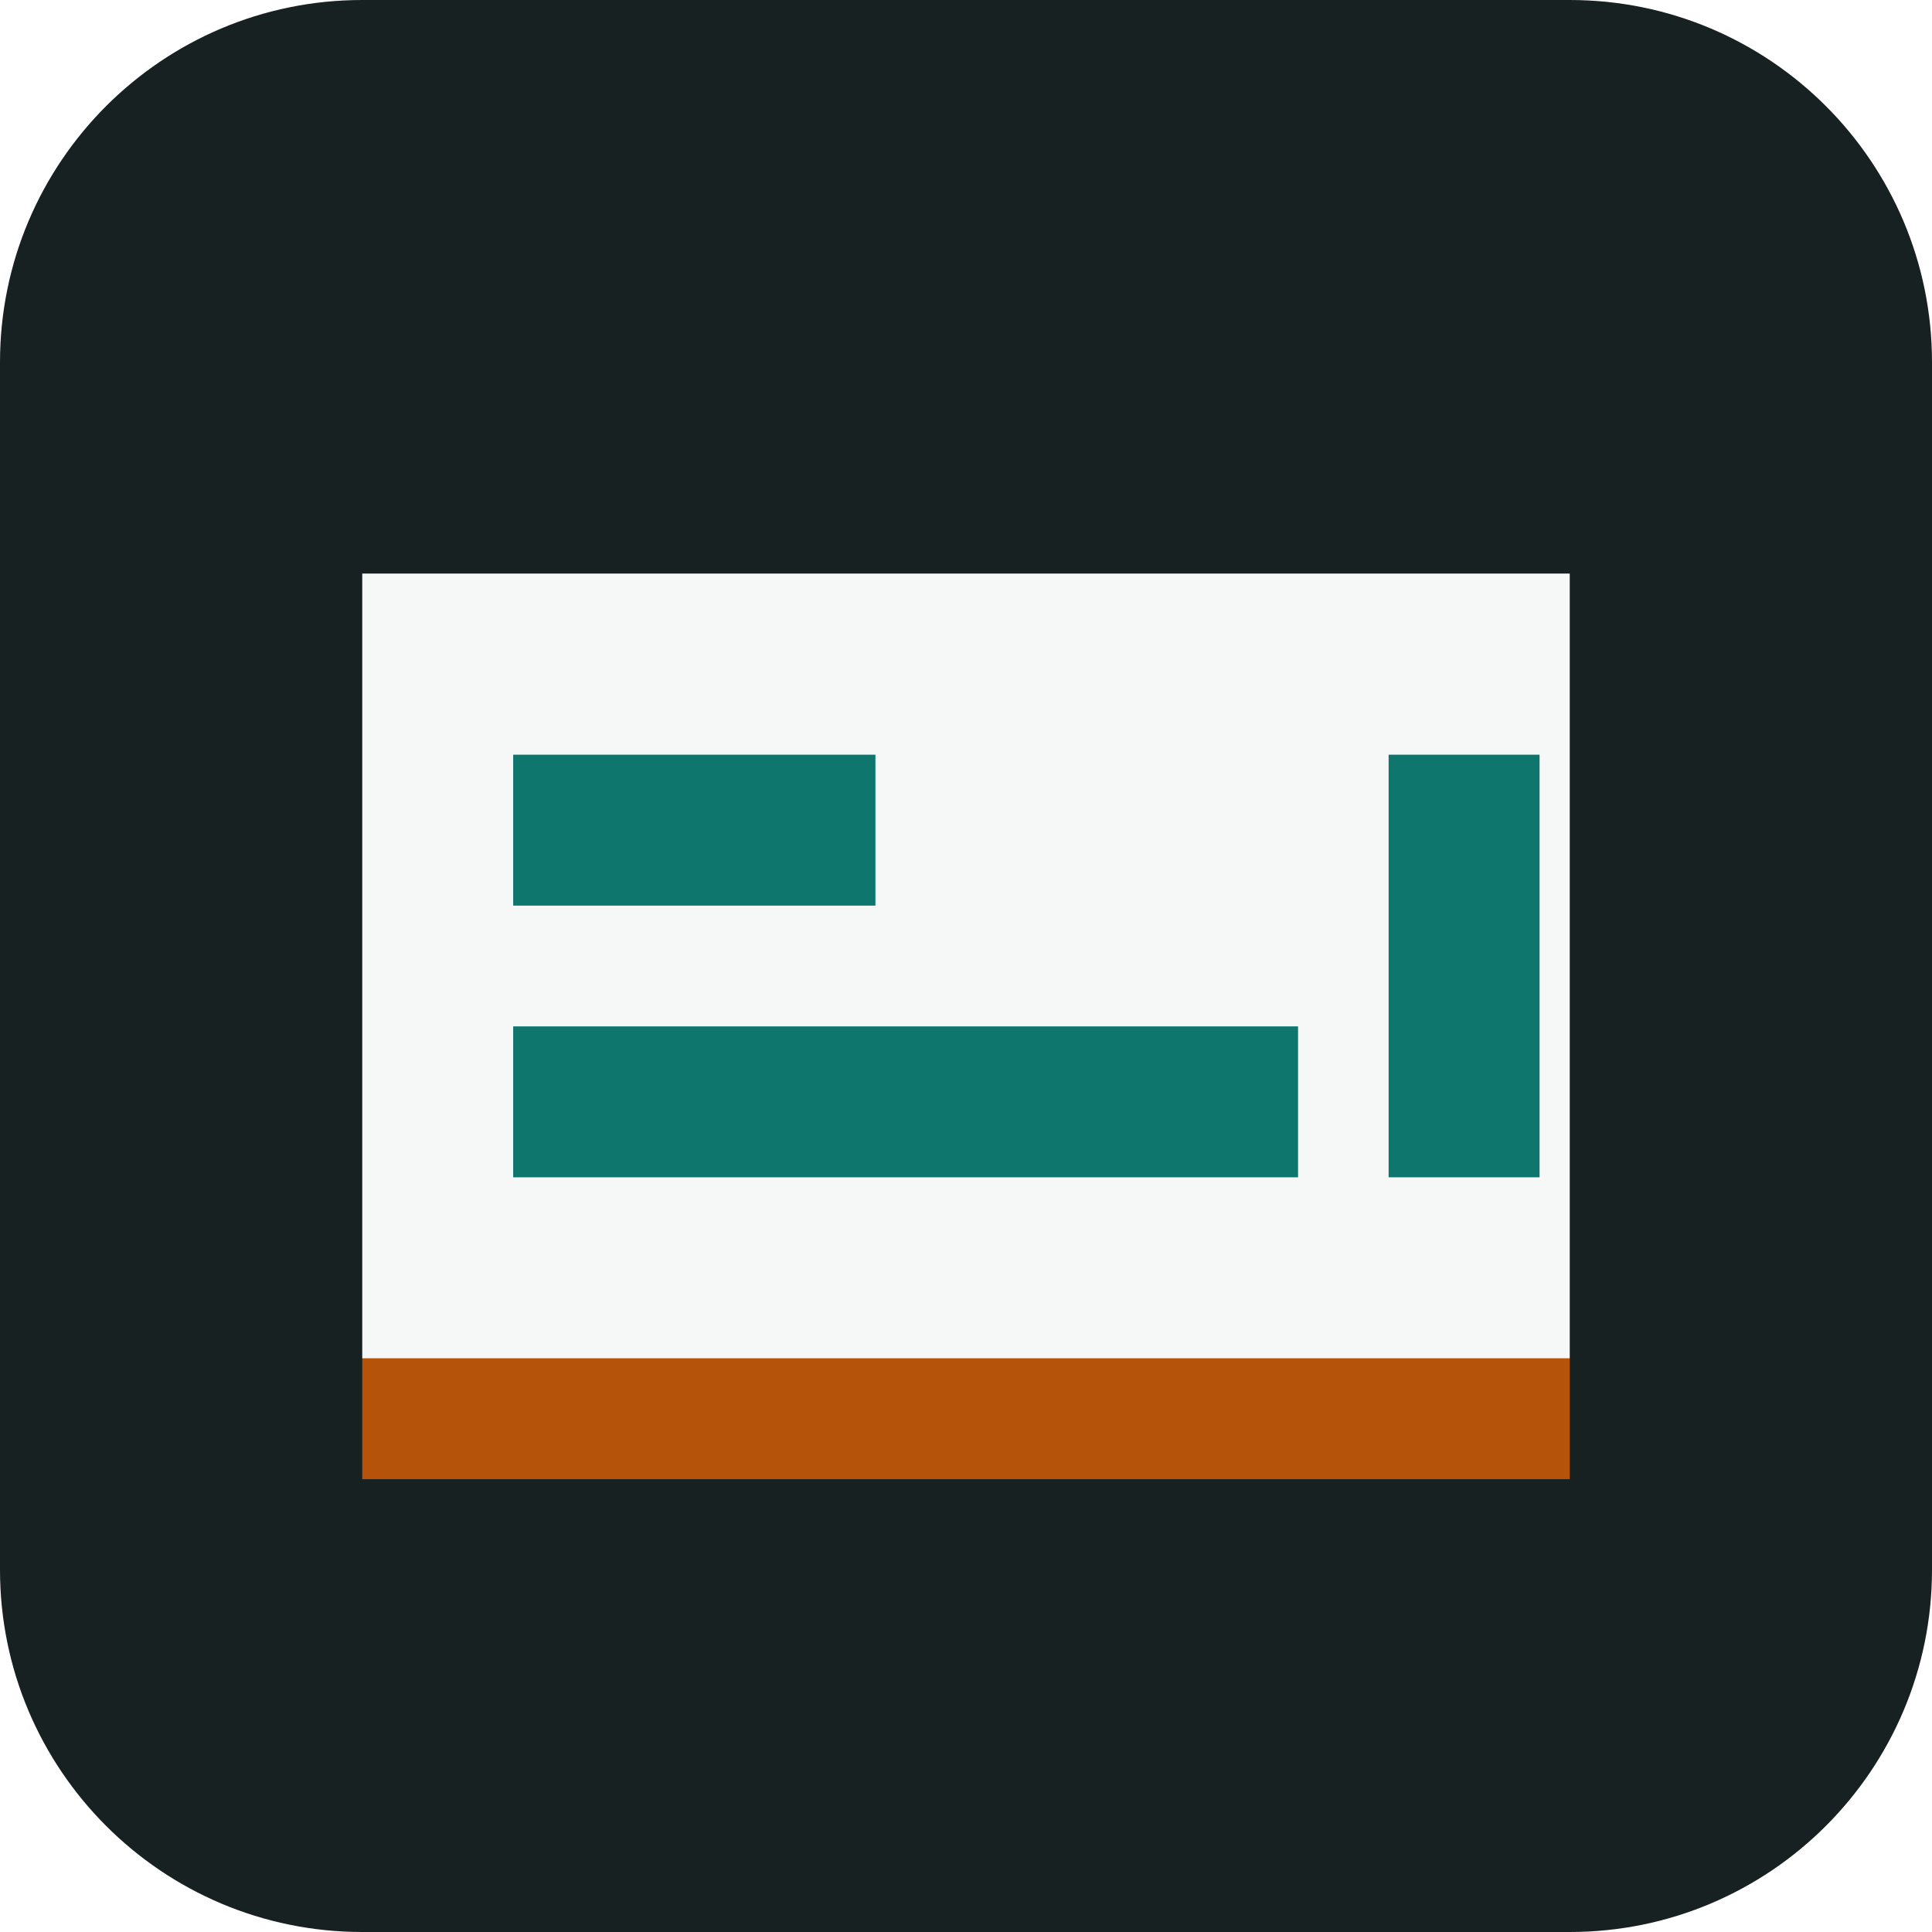
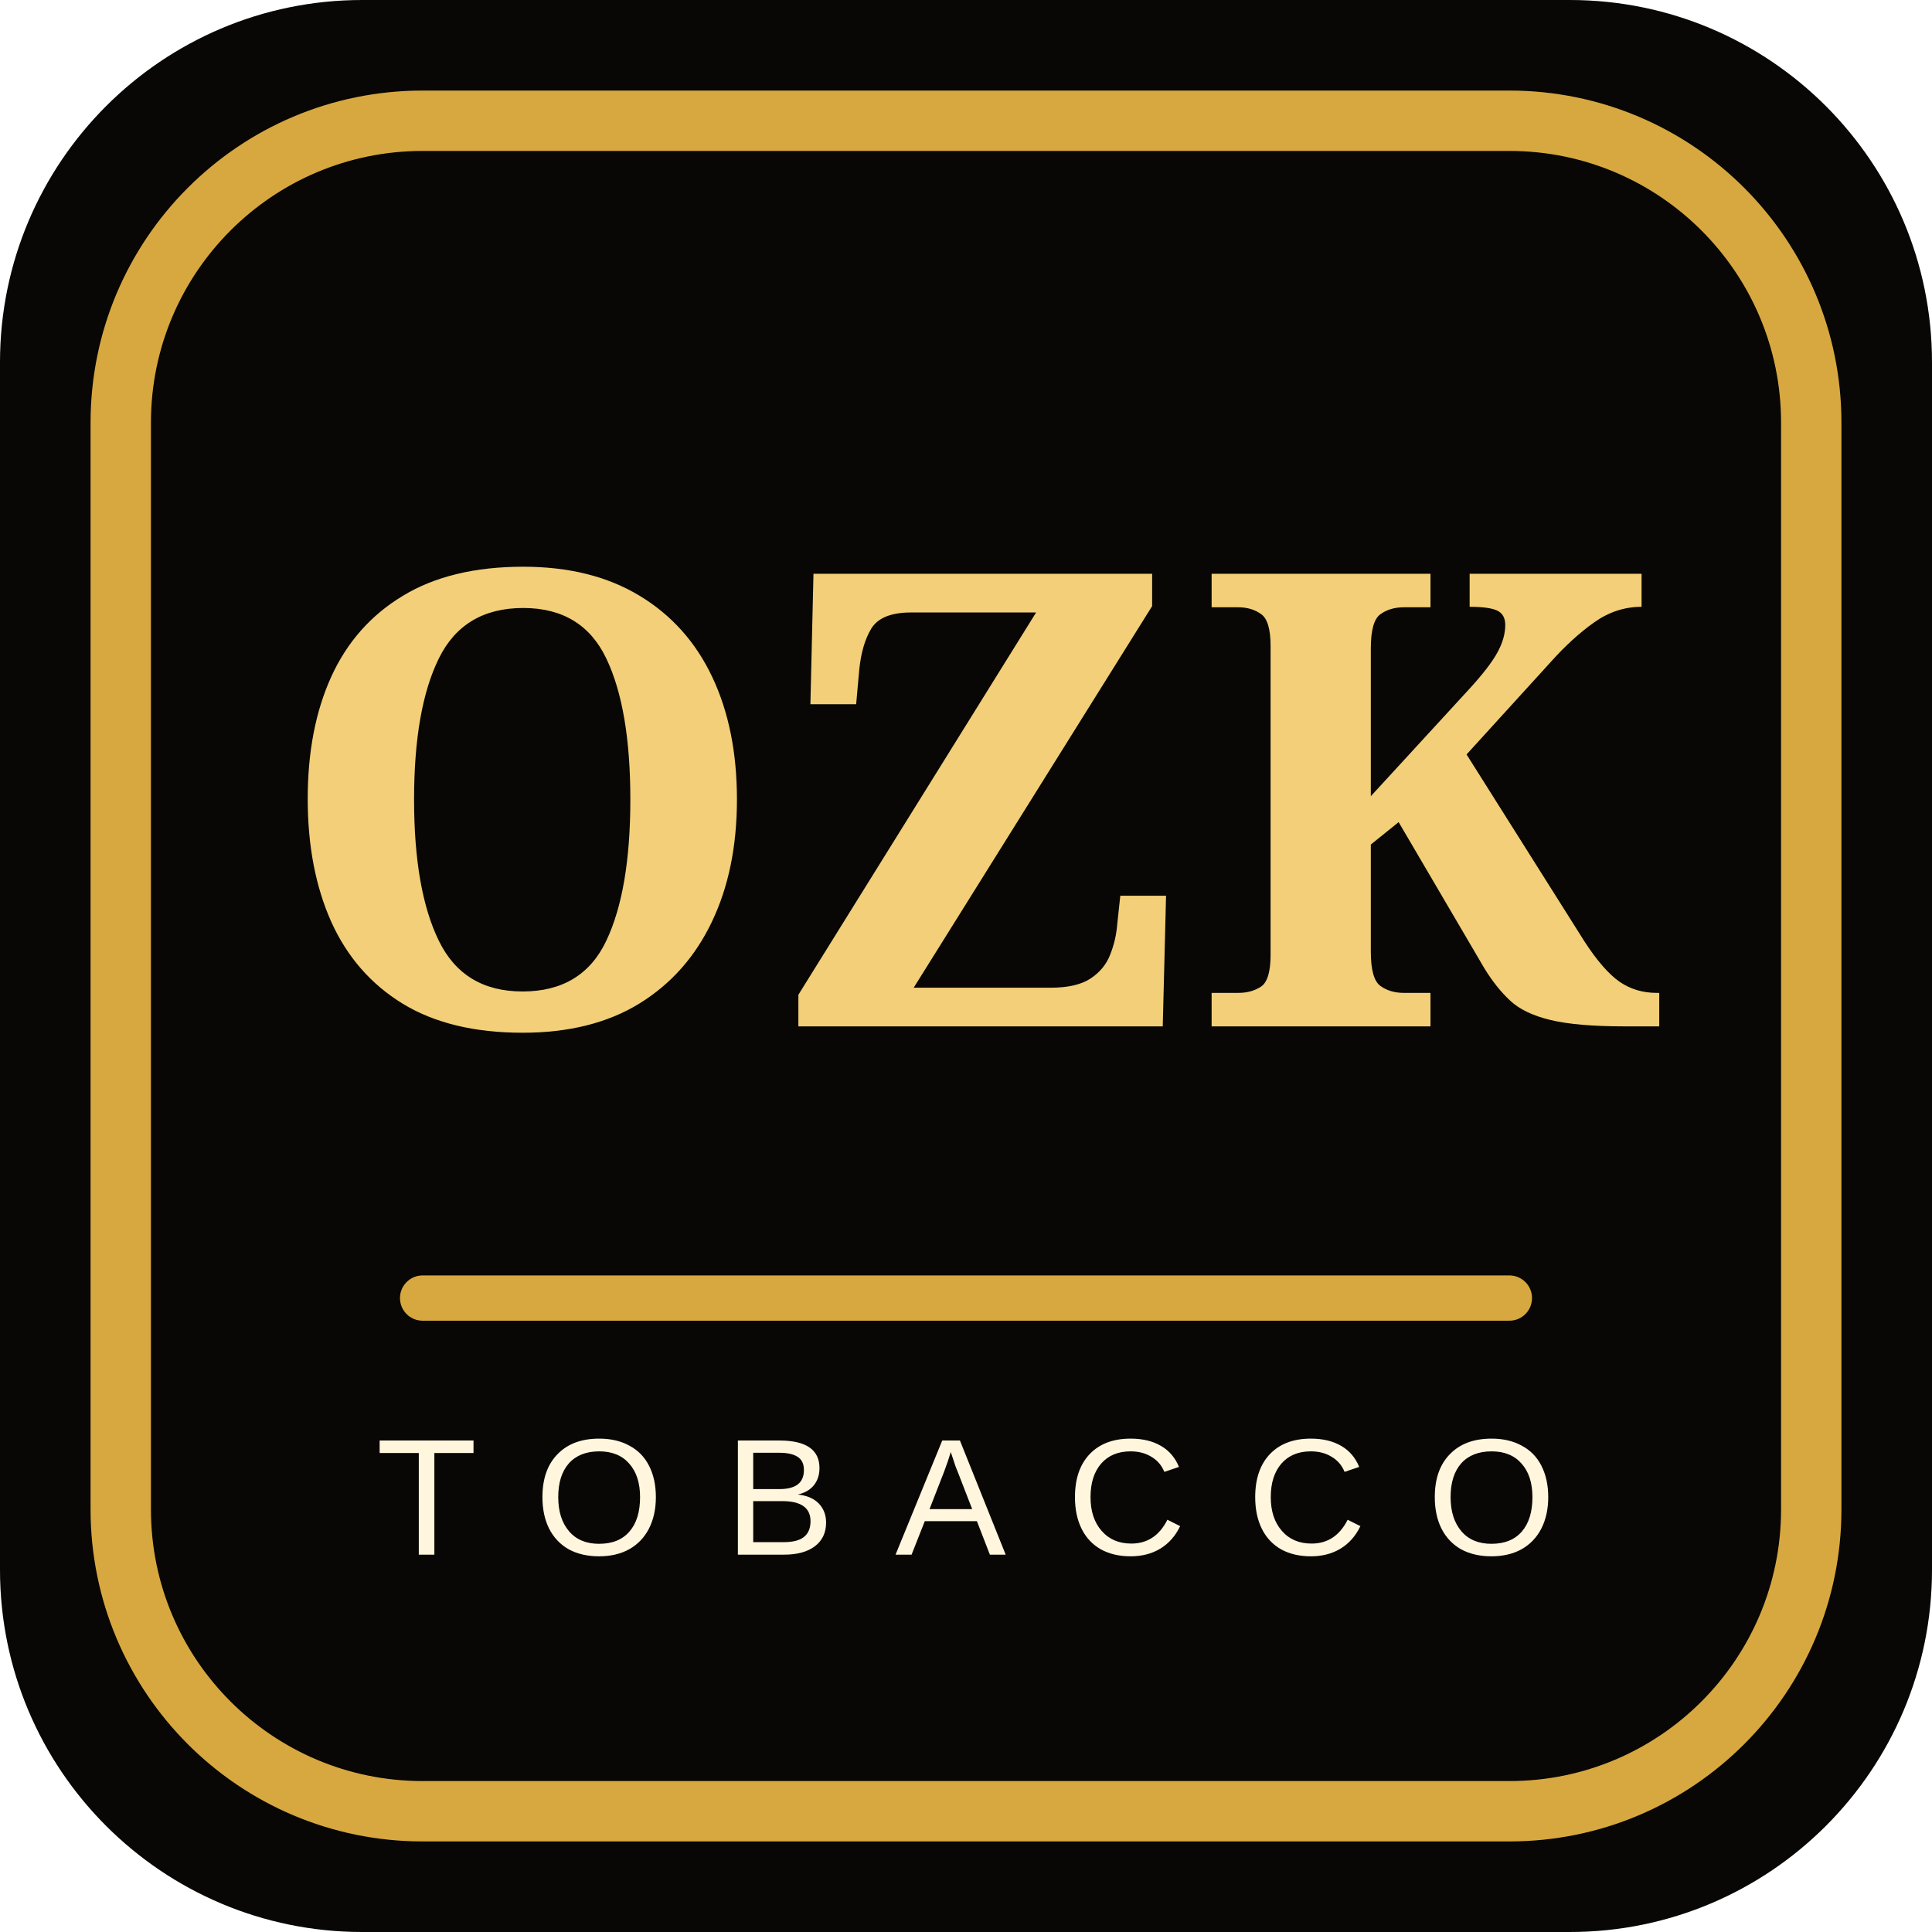
- <svg xmlns="http://www.w3.org/2000/svg" viewBox="0 0 128 128" role="img" aria-label="Web Platform">
-   <rect width="128" height="128" rx="24" fill="#172121" />
-   <path d="M24 38h80v52H24z" fill="#f6f8f7" />
-   <path d="M34 50h24v10H34zm0 18h52v10H34zm58-18h10v28H92z" fill="#0f766e" />
-   <path d="M24 90h80v8H24z" fill="#b45309" />
+ <svg xmlns="http://www.w3.org/2000/svg" viewBox="0 0 128 128" role="img" aria-label="OZK TOBACCO">
+   <rect width="128" height="128" rx="24" fill="#080705" />
+   <rect x="8" y="8" width="112" height="112" rx="20" fill="none" stroke="#d7a83f" stroke-width="4" />
+   <text x="64" y="68" text-anchor="middle" font-family="Georgia, serif" font-size="42" font-weight="700" fill="#f2cf78">OZK</text>
+   <path d="M28 86h72" stroke="#d7a83f" stroke-width="3" stroke-linecap="round" />
+   <text x="64" y="103" text-anchor="middle" font-family="Segoe UI, Arial, sans-serif" font-size="11" letter-spacing="4" fill="#fff6dd">TOBACCO</text>
</svg>
